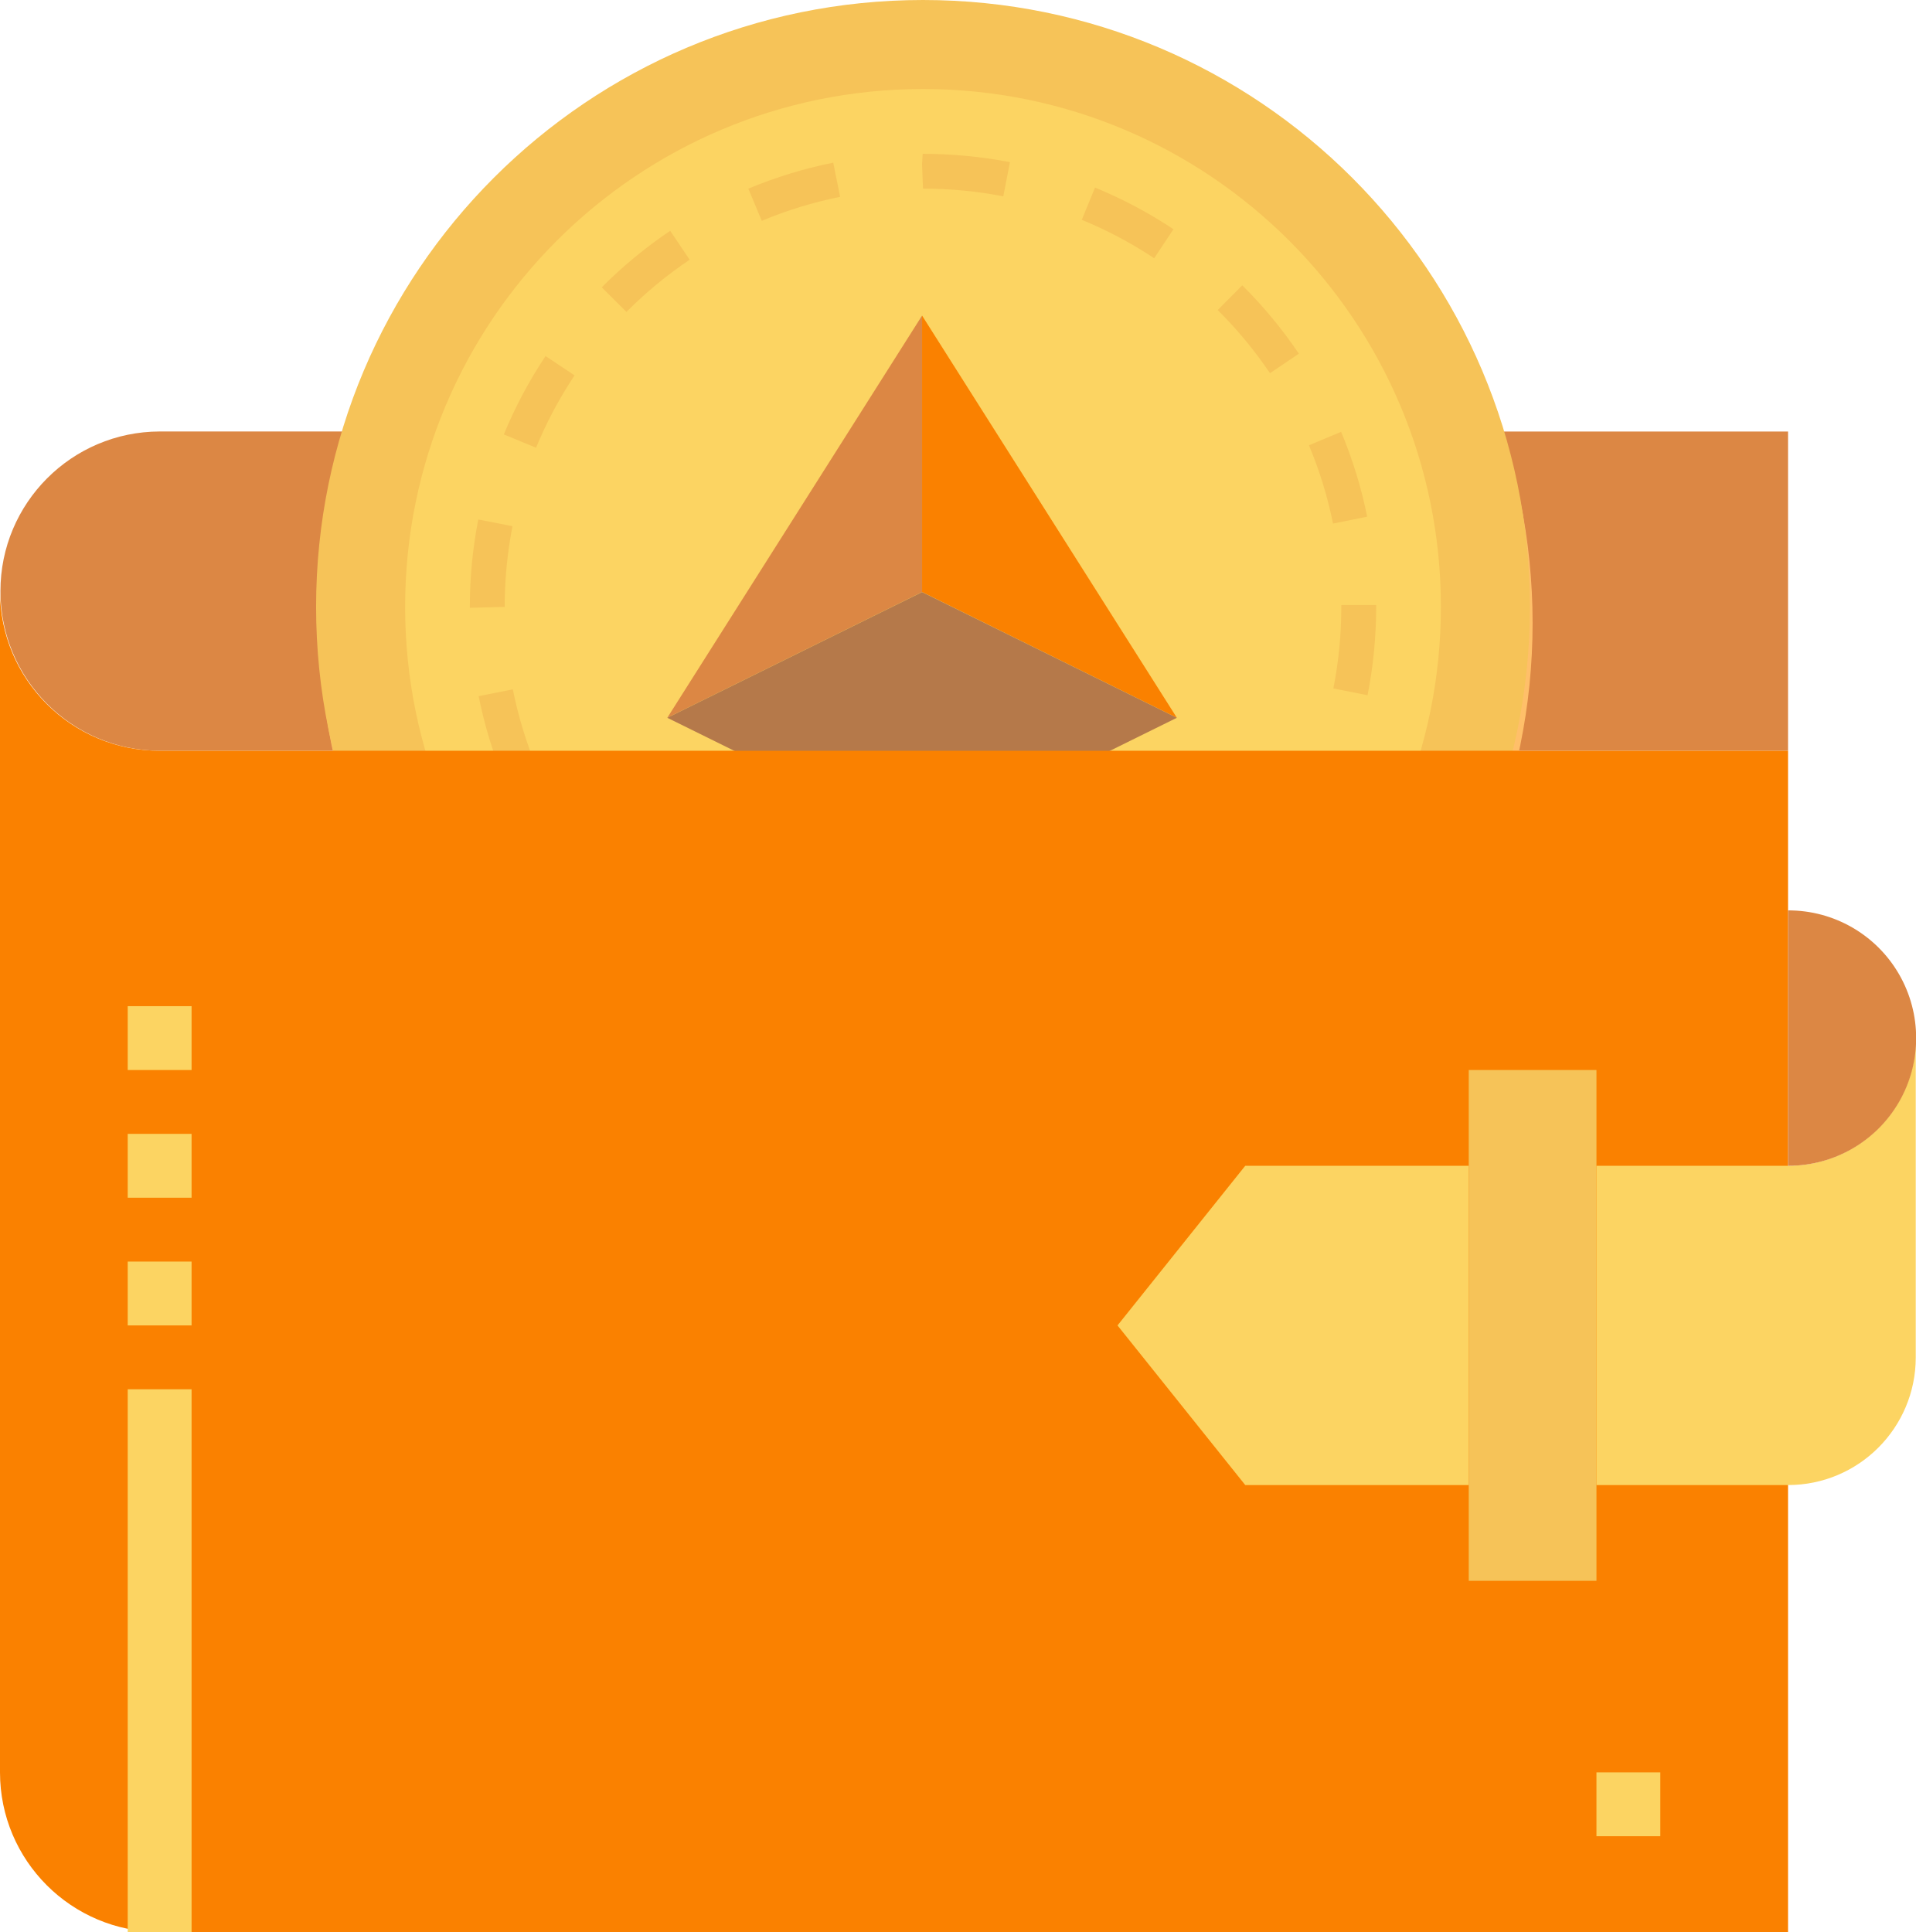
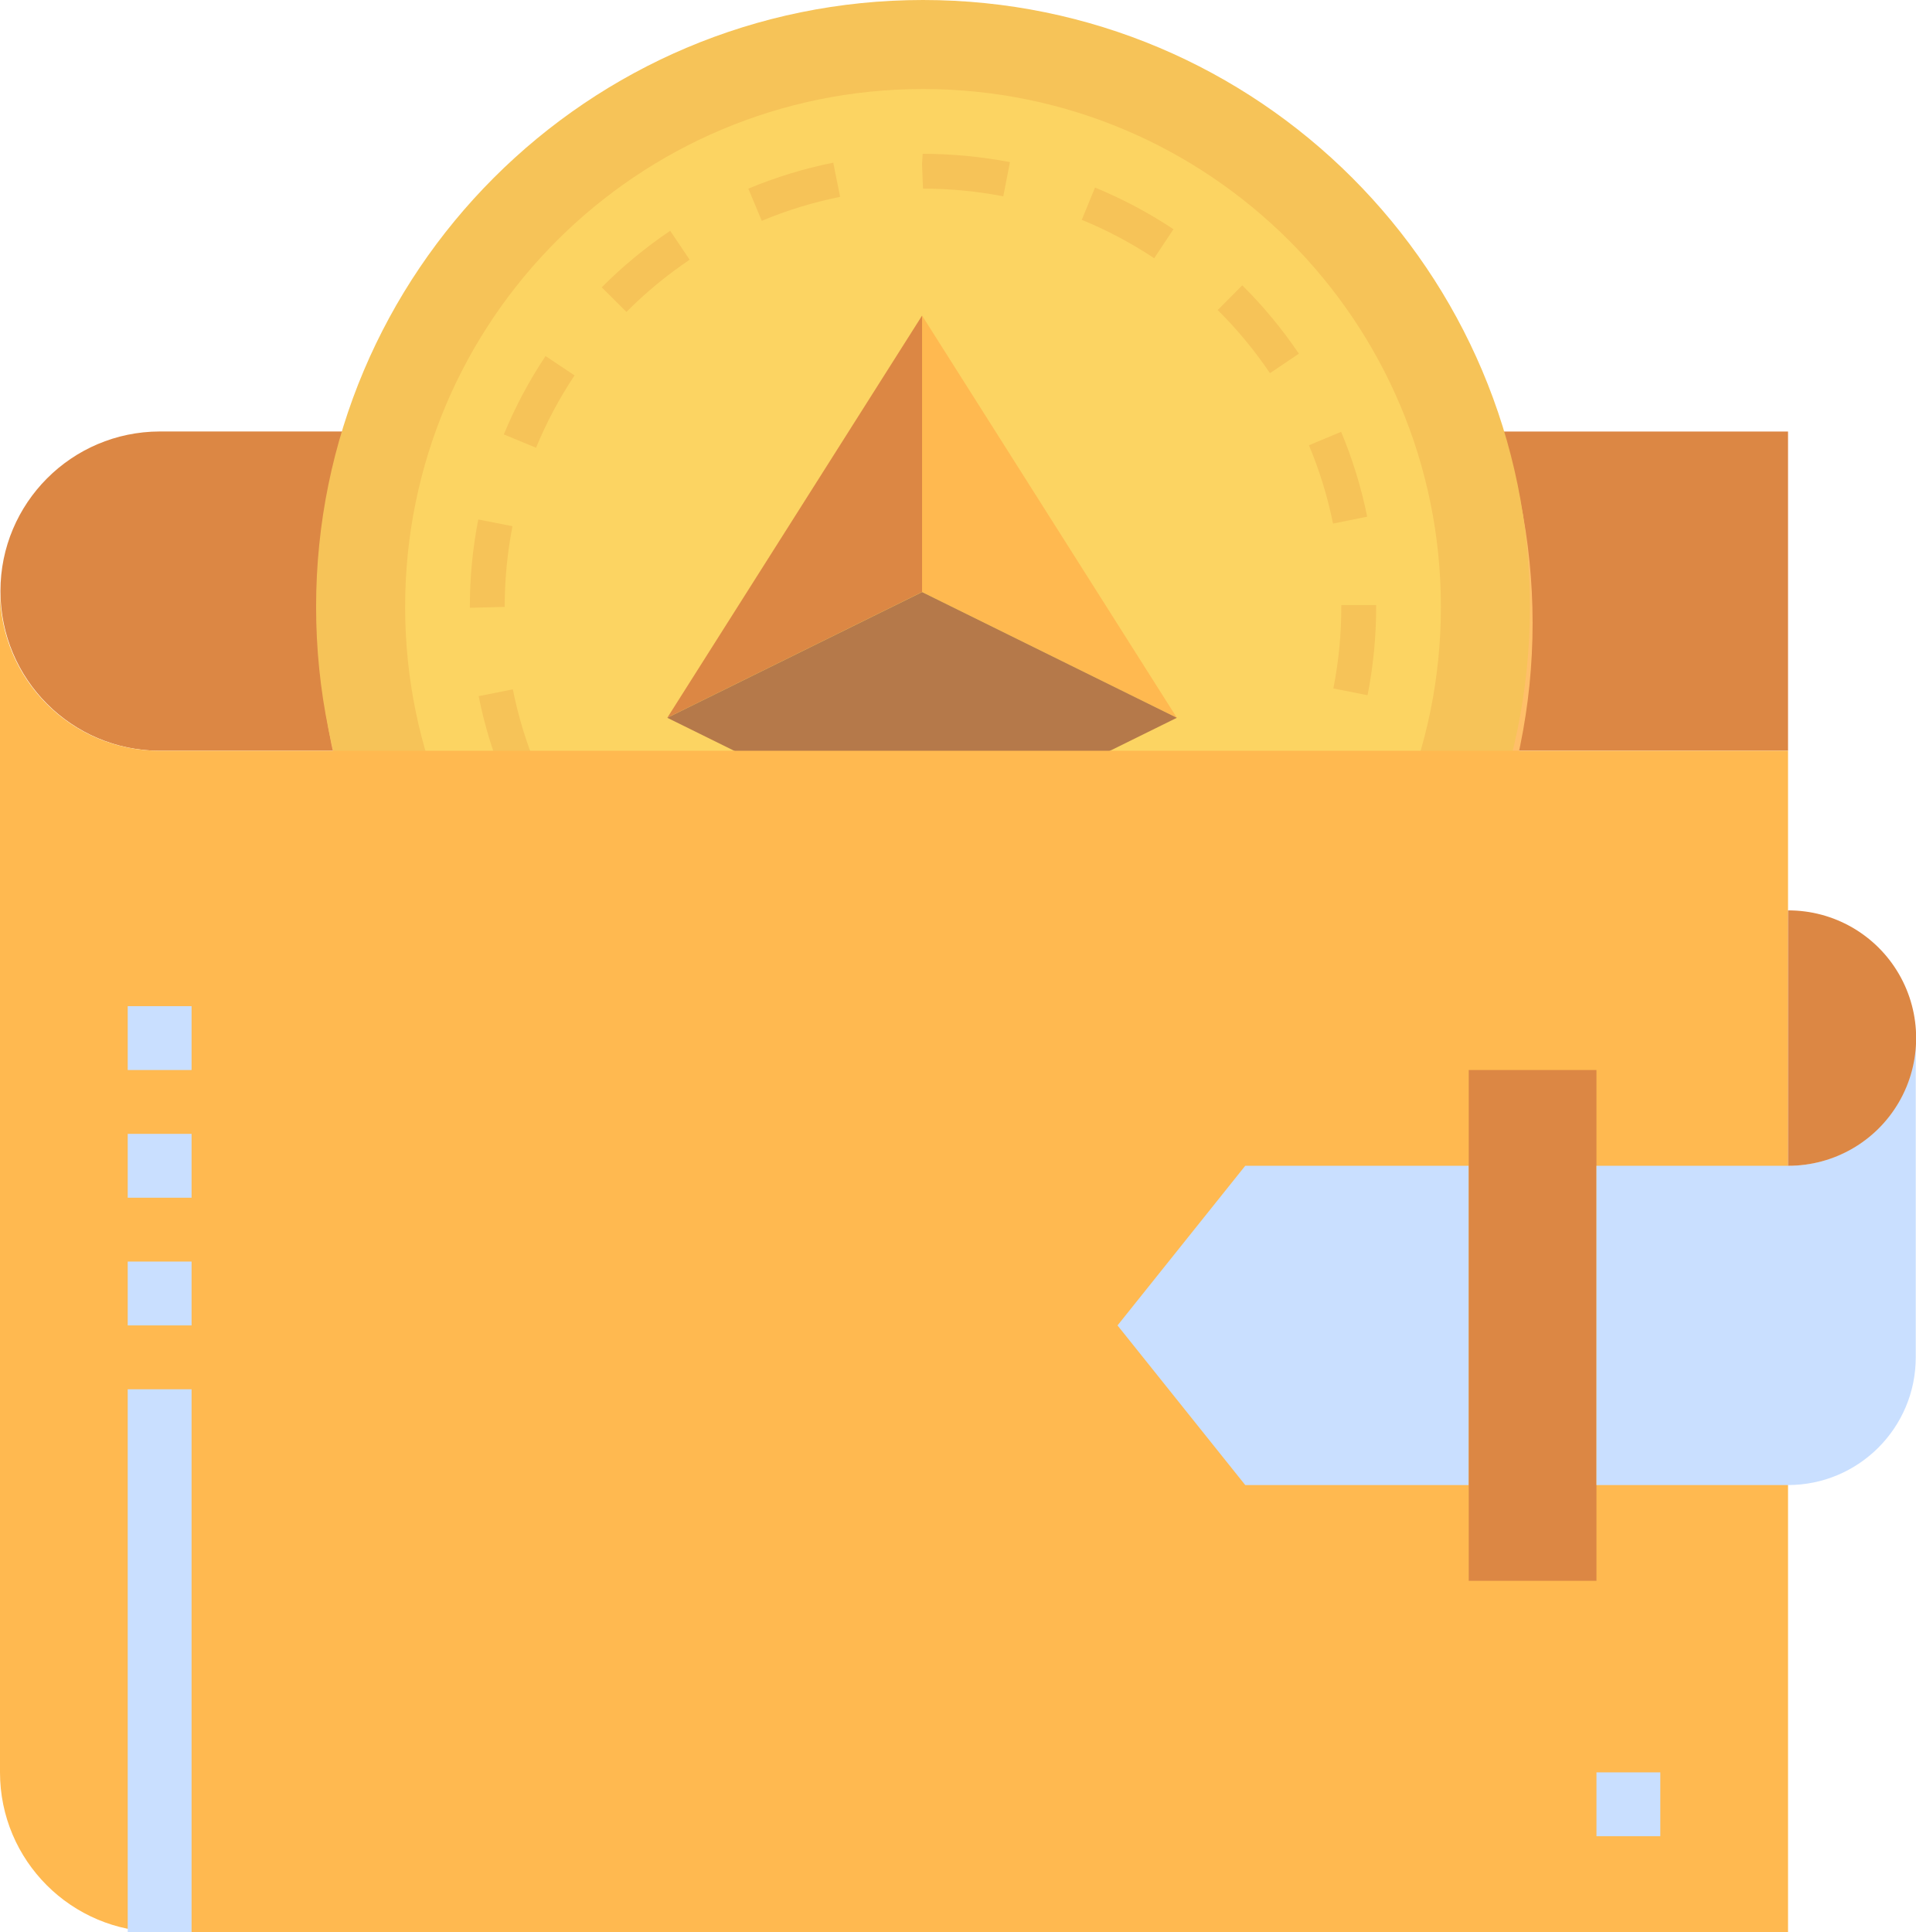
<svg xmlns="http://www.w3.org/2000/svg" id="Group_1150" data-name="Group 1150" viewBox="0 0 1512.559 1525.568">
  <defs>
    <style>
      .cls-1 {
        fill: #e8eded;
      }

      .cls-2 {
        fill: #dc8744;
      }

      .cls-3 {
        fill: #ffbf69;
      }

      .cls-4 {
        fill: #ff9f1c;
      }

      .cls-5 {
        fill: #f6c358;
      }

      .cls-6 {
        fill: #fcd462;
      }

      .cls-7 {
-         fill: #FA8100;
+         fill: #ffb950;
      }

      .cls-8 {
        fill: #b5794a;
+       }
+ 
+       .cls-9 {
+         fill: #c9dfff;
      }
    </style>
  </defs>
  <g id="wallet_" data-name="wallet " transform="translate(0 0)">
    <g id="Group_883" data-name="Group 883" transform="translate(277.302 374.489)">
      <path id="Path_791" data-name="Path 791" class="cls-1" d="M88,180.756c0-14.218.857-28.234,2.118-42.124C88.806,152.522,88,166.538,88,180.756Z" transform="translate(-88 -63.257)" />
      <path id="Path_792" data-name="Path 792" class="cls-1" d="M89.656,142.147c.757-5.32,1.487-10.664,2.42-15.907C91.118,131.483,90.463,136.828,89.656,142.147Z" transform="translate(-84.438 -89.914)" />
      <path id="Path_793" data-name="Path 793" class="cls-1" d="M372.465,120.636c-.5-1.966-.983-3.958-1.513-5.924C371.481,116.7,371.96,118.67,372.465,120.636Z" transform="translate(520.674 -114.712)" />
      <path id="Path_794" data-name="Path 794" class="cls-1" d="M377.446,180.756c0-14.218-.806-28.234-2.118-42.124C376.59,152.522,377.446,166.538,377.446,180.756Z" transform="translate(530.088 -63.257)" />
      <path id="Path_795" data-name="Path 795" class="cls-1" d="M376,142.147c-.782-5.32-1.461-10.664-2.419-15.907C374.51,131.483,375.214,136.828,376,142.147Z" transform="translate(526.32 -89.914)" />
      <path id="Path_796" data-name="Path 796" class="cls-1" d="M92.568,120.636c.5-1.966.984-3.958,1.513-5.924C93.551,116.7,93.072,118.67,92.568,120.636Z" transform="translate(-78.173 -114.712)" />
    </g>
    <g id="Group_884" data-name="Group 884" transform="translate(0 340.709)">
      <path id="Path_797" data-name="Path 797" class="cls-2" d="M126.046,356.109H288.924A455.078,455.078,0,0,1,277.3,255.273c0-14.218.807-28.235,2.118-42.125.731-7.815,1.992-15.453,3.1-23.168.781-5.319,1.462-10.663,2.42-15.907,1.865-10.285,4.21-20.344,6.731-30.377.5-1.967.983-3.958,1.513-5.924,3.076-11.445,6.529-22.688,10.462-33.78h-177.6a126.059,126.059,0,0,0,0,252.117Z" transform="translate(0 -103.992)" />
      <path id="Path_798" data-name="Path 798" class="cls-2" d="M379.605,143.679c2.547,10.033,4.866,20.092,6.732,30.377.984,5.243,1.637,10.613,2.418,15.907,1.11,7.689,2.37,15.353,3.1,23.167,1.336,13.89,2.145,27.907,2.145,42.125A455.06,455.06,0,0,1,382.38,356.092H620.885V104H367.632c3.934,11.066,7.386,22.31,10.463,33.78C378.624,139.747,379.1,141.713,379.605,143.679Z" transform="translate(790.835 -103.975)" />
    </g>
    <g id="Group_885" data-name="Group 885" transform="translate(279.42 340.734)">
      <path id="Path_799" data-name="Path 799" class="cls-1" d="M88.672,154.447c.756-7.815,1.941-15.479,3.1-23.167C90.663,138.994,89.4,146.633,88.672,154.447Z" transform="translate(-88.672 -45.317)" />
      <path id="Path_800" data-name="Path 800" class="cls-1" d="M103.51,104h0c-3.933,11.066-7.386,22.31-10.462,33.78C96.149,126.36,99.6,115.066,103.51,104Z" transform="translate(-79.258 -104)" />
      <path id="Path_801" data-name="Path 801" class="cls-1" d="M90.432,146.969q2.874-15.353,6.731-30.377C94.616,126.625,92.272,136.709,90.432,146.969Z" transform="translate(-84.886 -76.913)" />
      <path id="Path_802" data-name="Path 802" class="cls-1" d="M377.445,154.447c-.732-7.815-1.992-15.454-3.1-23.167C375.478,138.968,376.688,146.657,377.445,154.447Z" transform="translate(525.854 -45.317)" />
      <path id="Path_803" data-name="Path 803" class="cls-1" d="M378.163,146.969c-1.867-10.285-4.211-20.344-6.731-30.377C374,126.6,376.273,136.734,378.163,146.969Z" transform="translate(519.59 -76.913)" />
      <path id="Path_804" data-name="Path 804" class="cls-1" d="M378.095,137.78c-3.077-11.445-6.529-22.688-10.463-33.78h0C371.538,115.066,374.992,126.36,378.095,137.78Z" transform="translate(511.415 -104)" />
    </g>
    <ellipse id="Ellipse_66" data-name="Ellipse 66" class="cls-3" cx="478.976" cy="478.975" rx="478.976" ry="478.975" transform="translate(252.093 13.014)" />
    <ellipse id="Ellipse_67" data-name="Ellipse 67" class="cls-4" cx="403.348" cy="403.348" rx="403.348" ry="403.348" transform="translate(327.721 88.642)" />
    <g id="Group_888" data-name="Group 888" transform="translate(249.572 0)">
      <ellipse id="Ellipse_68" data-name="Ellipse 68" class="cls-5" cx="479.181" cy="479.18" rx="479.181" ry="479.18" />
      <ellipse id="Ellipse_69" data-name="Ellipse 69" class="cls-6" cx="408.894" cy="408.893" rx="408.894" ry="408.893" transform="translate(70.288 70.292)" />
      <path id="Path_811" data-name="Path 811" class="cls-5" d="M591.811,943.34a360.189,360.189,0,0,1-69.6-6.727l5.307-27a333,333,0,0,0,64.076,6.211l.33,24.873-.007,2.642Zm69.906-6.86-5.375-27a329.259,329.259,0,0,0,61.9-18.807L728.8,916.089A356.55,356.55,0,0,1,661.717,936.48ZM455.079,916.374a357.051,357.051,0,0,1-61.849-33.018l15.279-22.885a330.233,330.233,0,0,0,57.081,30.467Zm335.51-33.429-15.32-22.861a332.341,332.341,0,0,0,49.987-41.117l19.472,19.446A359.26,359.26,0,0,1,790.589,882.946ZM339,838.949a360.87,360.87,0,0,1-44.581-54.076l22.845-15.362a333.245,333.245,0,0,0,41.172,49.951Zm550.2-54.708-22.871-15.309a330.314,330.314,0,0,0,30.527-57.052l25.427,10.536A358.532,358.532,0,0,1,889.194,784.241ZM261.208,723.115a355.644,355.644,0,0,1-20.455-67.071l26.986-5.39A328.5,328.5,0,0,0,286.6,712.526Zm681.377-67.807-27-5.337a333.158,333.158,0,0,0,6.275-64.419v-1.446h27.522v1.446A360.466,360.466,0,0,1,942.585,655.308ZM233.8,586.281v-.725a360.491,360.491,0,0,1,6.653-69.014l27.012,5.283a333.047,333.047,0,0,0-6.143,63.734ZM915.32,519.774a328.493,328.493,0,0,0-19.008-61.825L921.7,447.305a355.289,355.289,0,0,1,20.594,67.025Zm-629.239-59.9L260.63,449.39A357.344,357.344,0,0,1,293.573,387.5l22.914,15.254A329.487,329.487,0,0,0,286.081,459.872Zm579.466-58.855a333.232,333.232,0,0,0-41.276-49.857l19.392-19.526a360.339,360.339,0,0,1,44.688,53.983Zm-508.1-48.387-19.512-19.405a360.394,360.394,0,0,1,54.044-44.643l15.372,22.833A332.592,332.592,0,0,0,357.446,352.63Zm416.661-42.376a329.752,329.752,0,0,0-57.153-30.345l10.455-25.466a358.141,358.141,0,0,1,61.924,32.883ZM464.3,280.709l-10.617-25.4a356.221,356.221,0,0,1,67.039-20.52l5.43,26.985A327.737,327.737,0,0,0,464.3,280.709Zm190.683-19.345a332.971,332.971,0,0,0-63.392-6.074l-.761-19.192.5-8.33a373.1,373.1,0,0,1,68.9,6.585Z" transform="translate(-112.416 -106.339)" />
    </g>
    <g id="Group_889" data-name="Group 889" transform="translate(526.881 249.193)">
      <path id="Path_812" data-name="Path 812" class="cls-7" d="M439.485,441.137l-201.14-99.313V123.586Z" transform="translate(-37.21 -123.586)" />
      <path id="Path_813" data-name="Path 813" class="cls-2" d="M368.864,123.586V341.824l-201.14,99.313Z" transform="translate(-167.724 -123.586)" />
      <path id="Path_814" data-name="Path 814" class="cls-8" d="M570.005,299.507,368.864,398.745l-201.14-99.238,201.14-99.262Z" transform="translate(-167.724 18.093)" />
    </g>
    <path id="Path_807" data-name="Path 807" class="cls-7" d="M126.046,270.046A126.06,126.06,0,0,1,0,144v932.742a126.06,126.06,0,0,0,126.046,126.046H1411.72V270.046Z" transform="translate(0 322.78)" />
-     <path id="Path_808" data-name="Path 808" class="cls-6" d="M380.837,288,280,414.047,380.837,540.093H557.3V288Z" transform="translate(602.325 632.547)" />
-     <rect id="Rectangle_605" data-name="Rectangle 605" class="cls-5" width="100.837" height="403.348" transform="translate(1159.627 844.919)" />
-     <path id="Path_809" data-name="Path 809" class="cls-6" d="M551.255,356.837H400V608.929H551.255A100.841,100.841,0,0,0,652.094,508.093V256A100.843,100.843,0,0,1,551.255,356.837Z" transform="translate(860.465 563.709)" />
+     <path id="Path_808" data-name="Path 808" class="cls-9" d="M380.837,288,280,414.047,380.837,540.093H557.3V288Z" transform="translate(602.325 632.547)" />
+     <rect id="Rectangle_605" data-name="Rectangle 605" class="cls-2" width="100.837" height="403.348" transform="translate(1159.627 844.919)" />
+     <path id="Path_809" data-name="Path 809" class="cls-9" d="M551.255,356.837H400V608.929H551.255A100.841,100.841,0,0,0,652.094,508.093V256A100.843,100.843,0,0,1,551.255,356.837Z" transform="translate(860.465 563.709)" />
    <path id="Path_810" data-name="Path 810" class="cls-2" d="M448,224V425.673A100.837,100.837,0,1,0,448,224Z" transform="translate(963.72 494.873)" />
    <g id="Group_887" data-name="Group 887" transform="translate(100.837 794.5)">
-       <rect id="Rectangle_606" data-name="Rectangle 606" class="cls-6" width="50.419" height="428.557" transform="translate(0 302.511)" />
-       <rect id="Rectangle_607" data-name="Rectangle 607" class="cls-6" width="50.419" height="50.418" transform="translate(0 201.674)" />
-       <rect id="Rectangle_608" data-name="Rectangle 608" class="cls-6" width="50.419" height="50.418" transform="translate(0 100.837)" />
-       <rect id="Rectangle_609" data-name="Rectangle 609" class="cls-6" width="50.419" height="50.418" />
-       <rect id="Rectangle_610" data-name="Rectangle 610" class="cls-6" width="50.419" height="50.418" transform="translate(1159.627 605.021)" />
+       <rect id="Rectangle_606" data-name="Rectangle 606" class="cls-9" width="50.419" height="428.557" transform="translate(0 302.511)" />
+       <rect id="Rectangle_607" data-name="Rectangle 607" class="cls-9" width="50.419" height="50.418" transform="translate(0 201.674)" />
+       <rect id="Rectangle_608" data-name="Rectangle 608" class="cls-9" width="50.419" height="50.418" transform="translate(0 100.837)" />
+       <rect id="Rectangle_609" data-name="Rectangle 609" class="cls-9" width="50.419" height="50.418" />
+       <rect id="Rectangle_610" data-name="Rectangle 610" class="cls-9" width="50.419" height="50.418" transform="translate(1159.627 605.021)" />
    </g>
  </g>
</svg>
